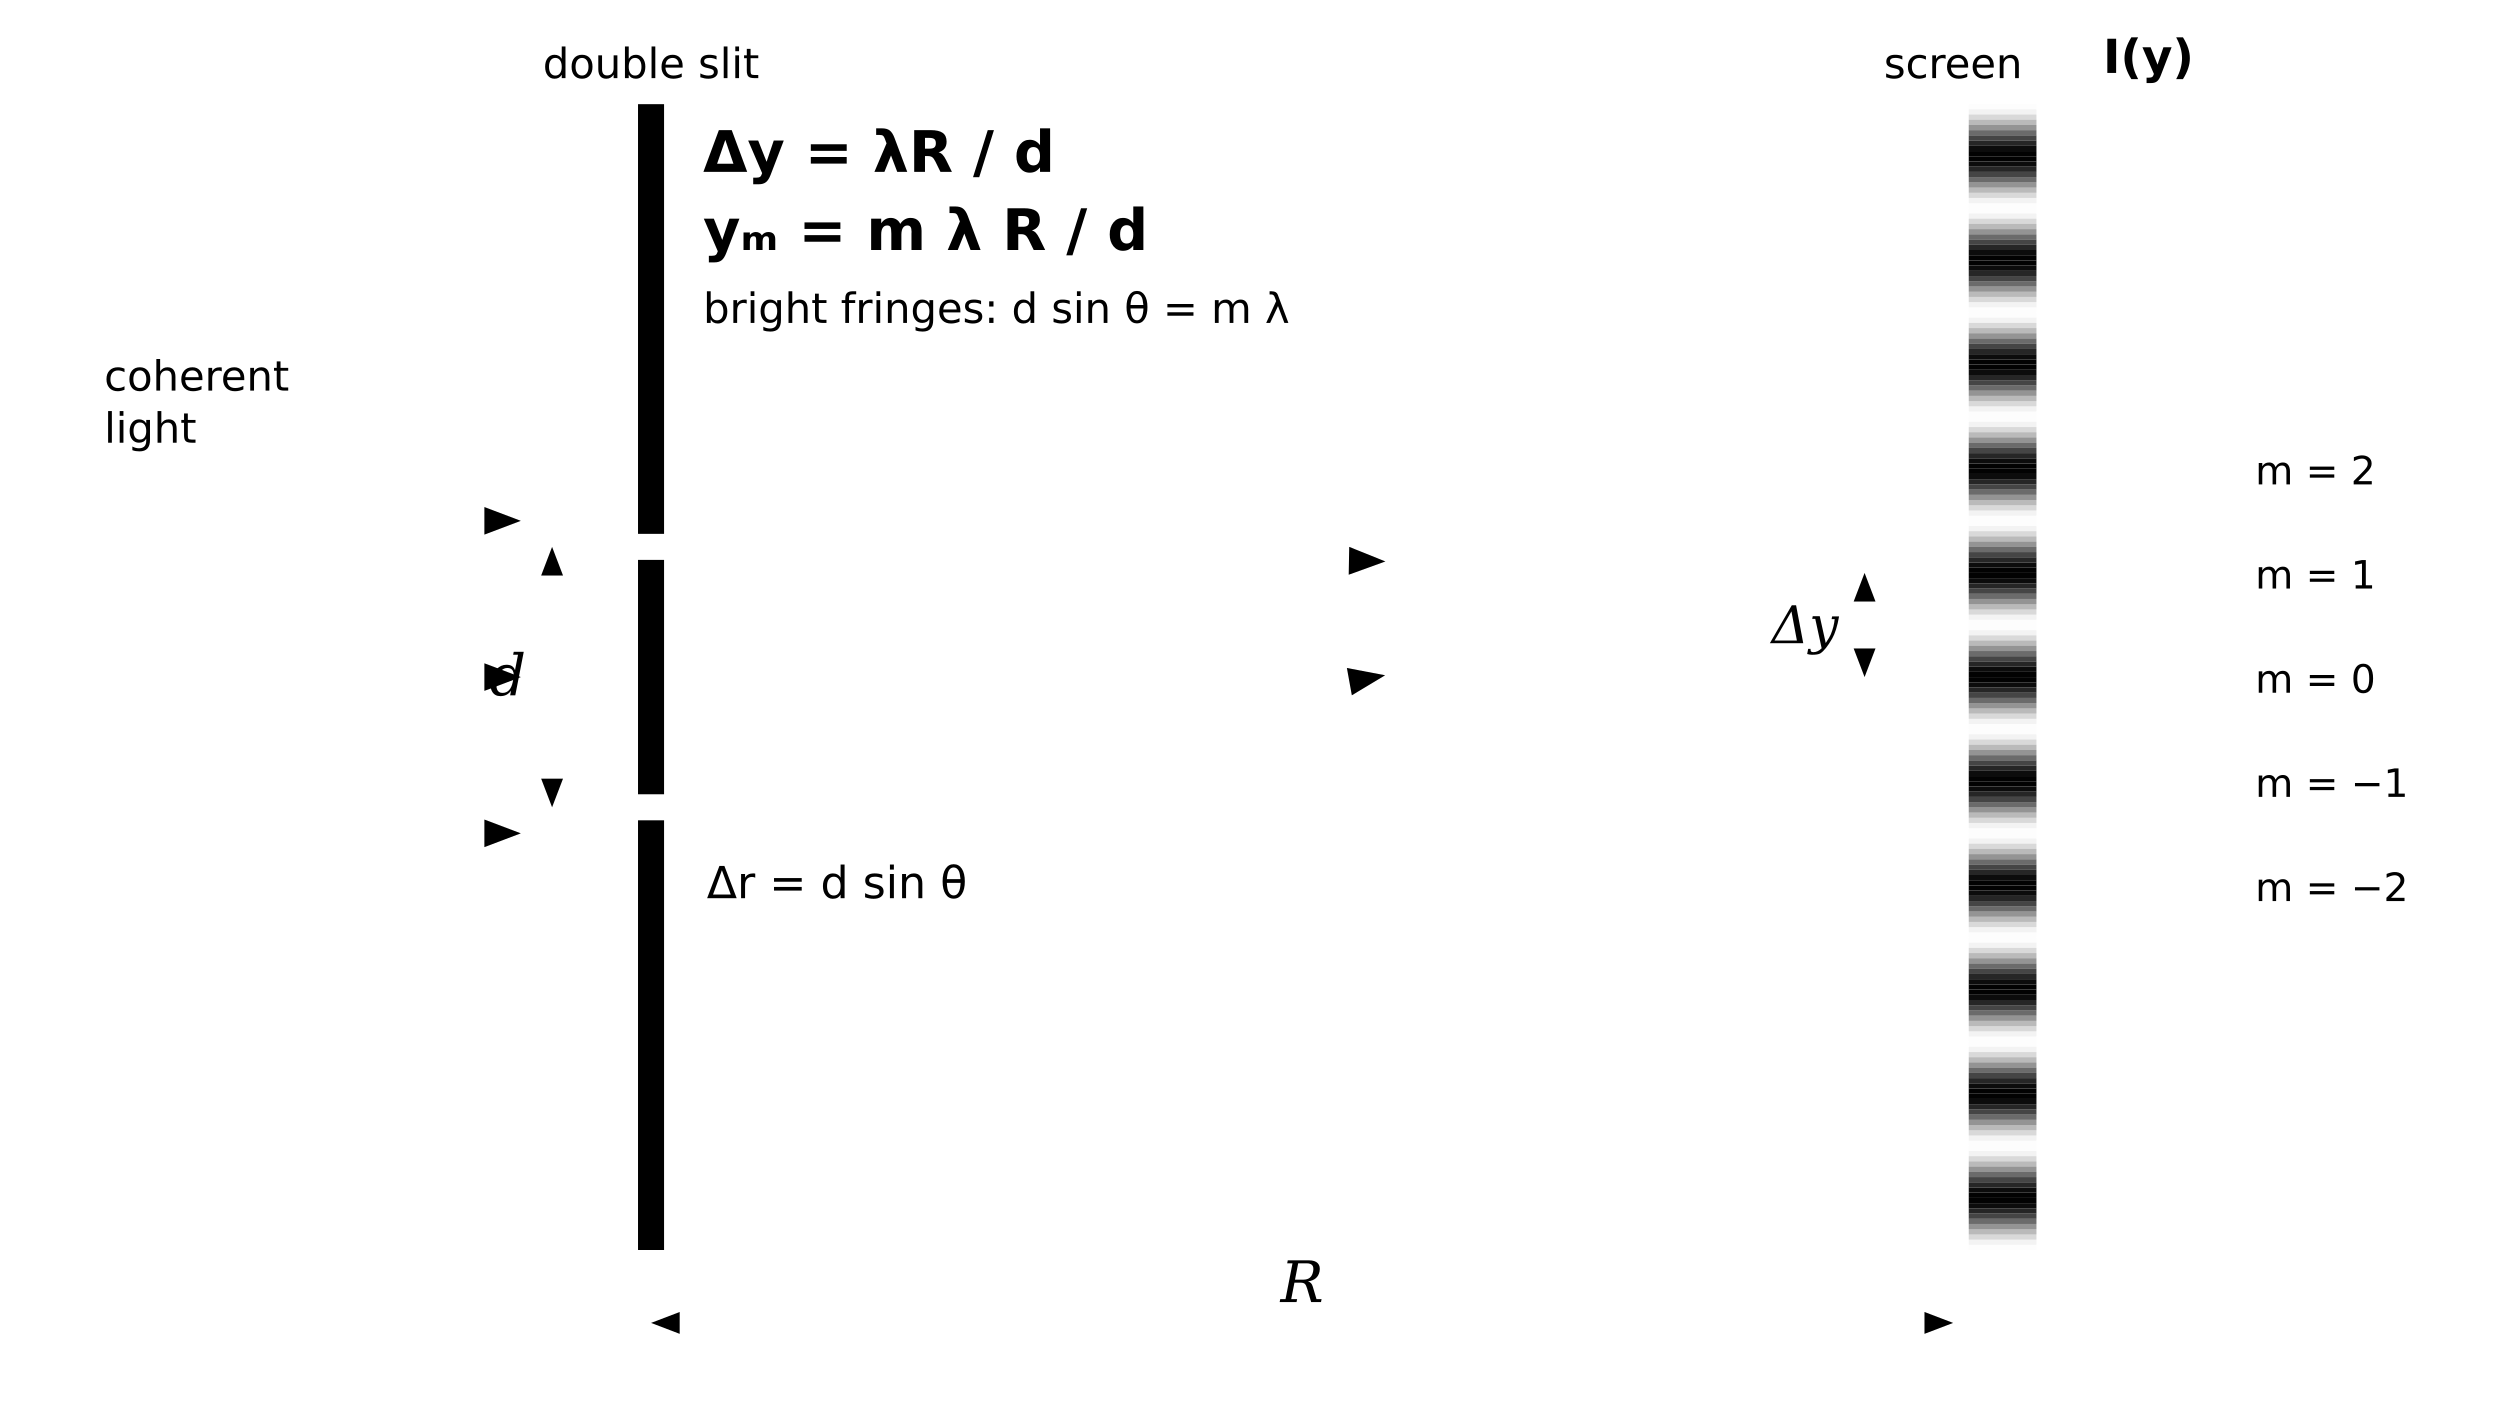
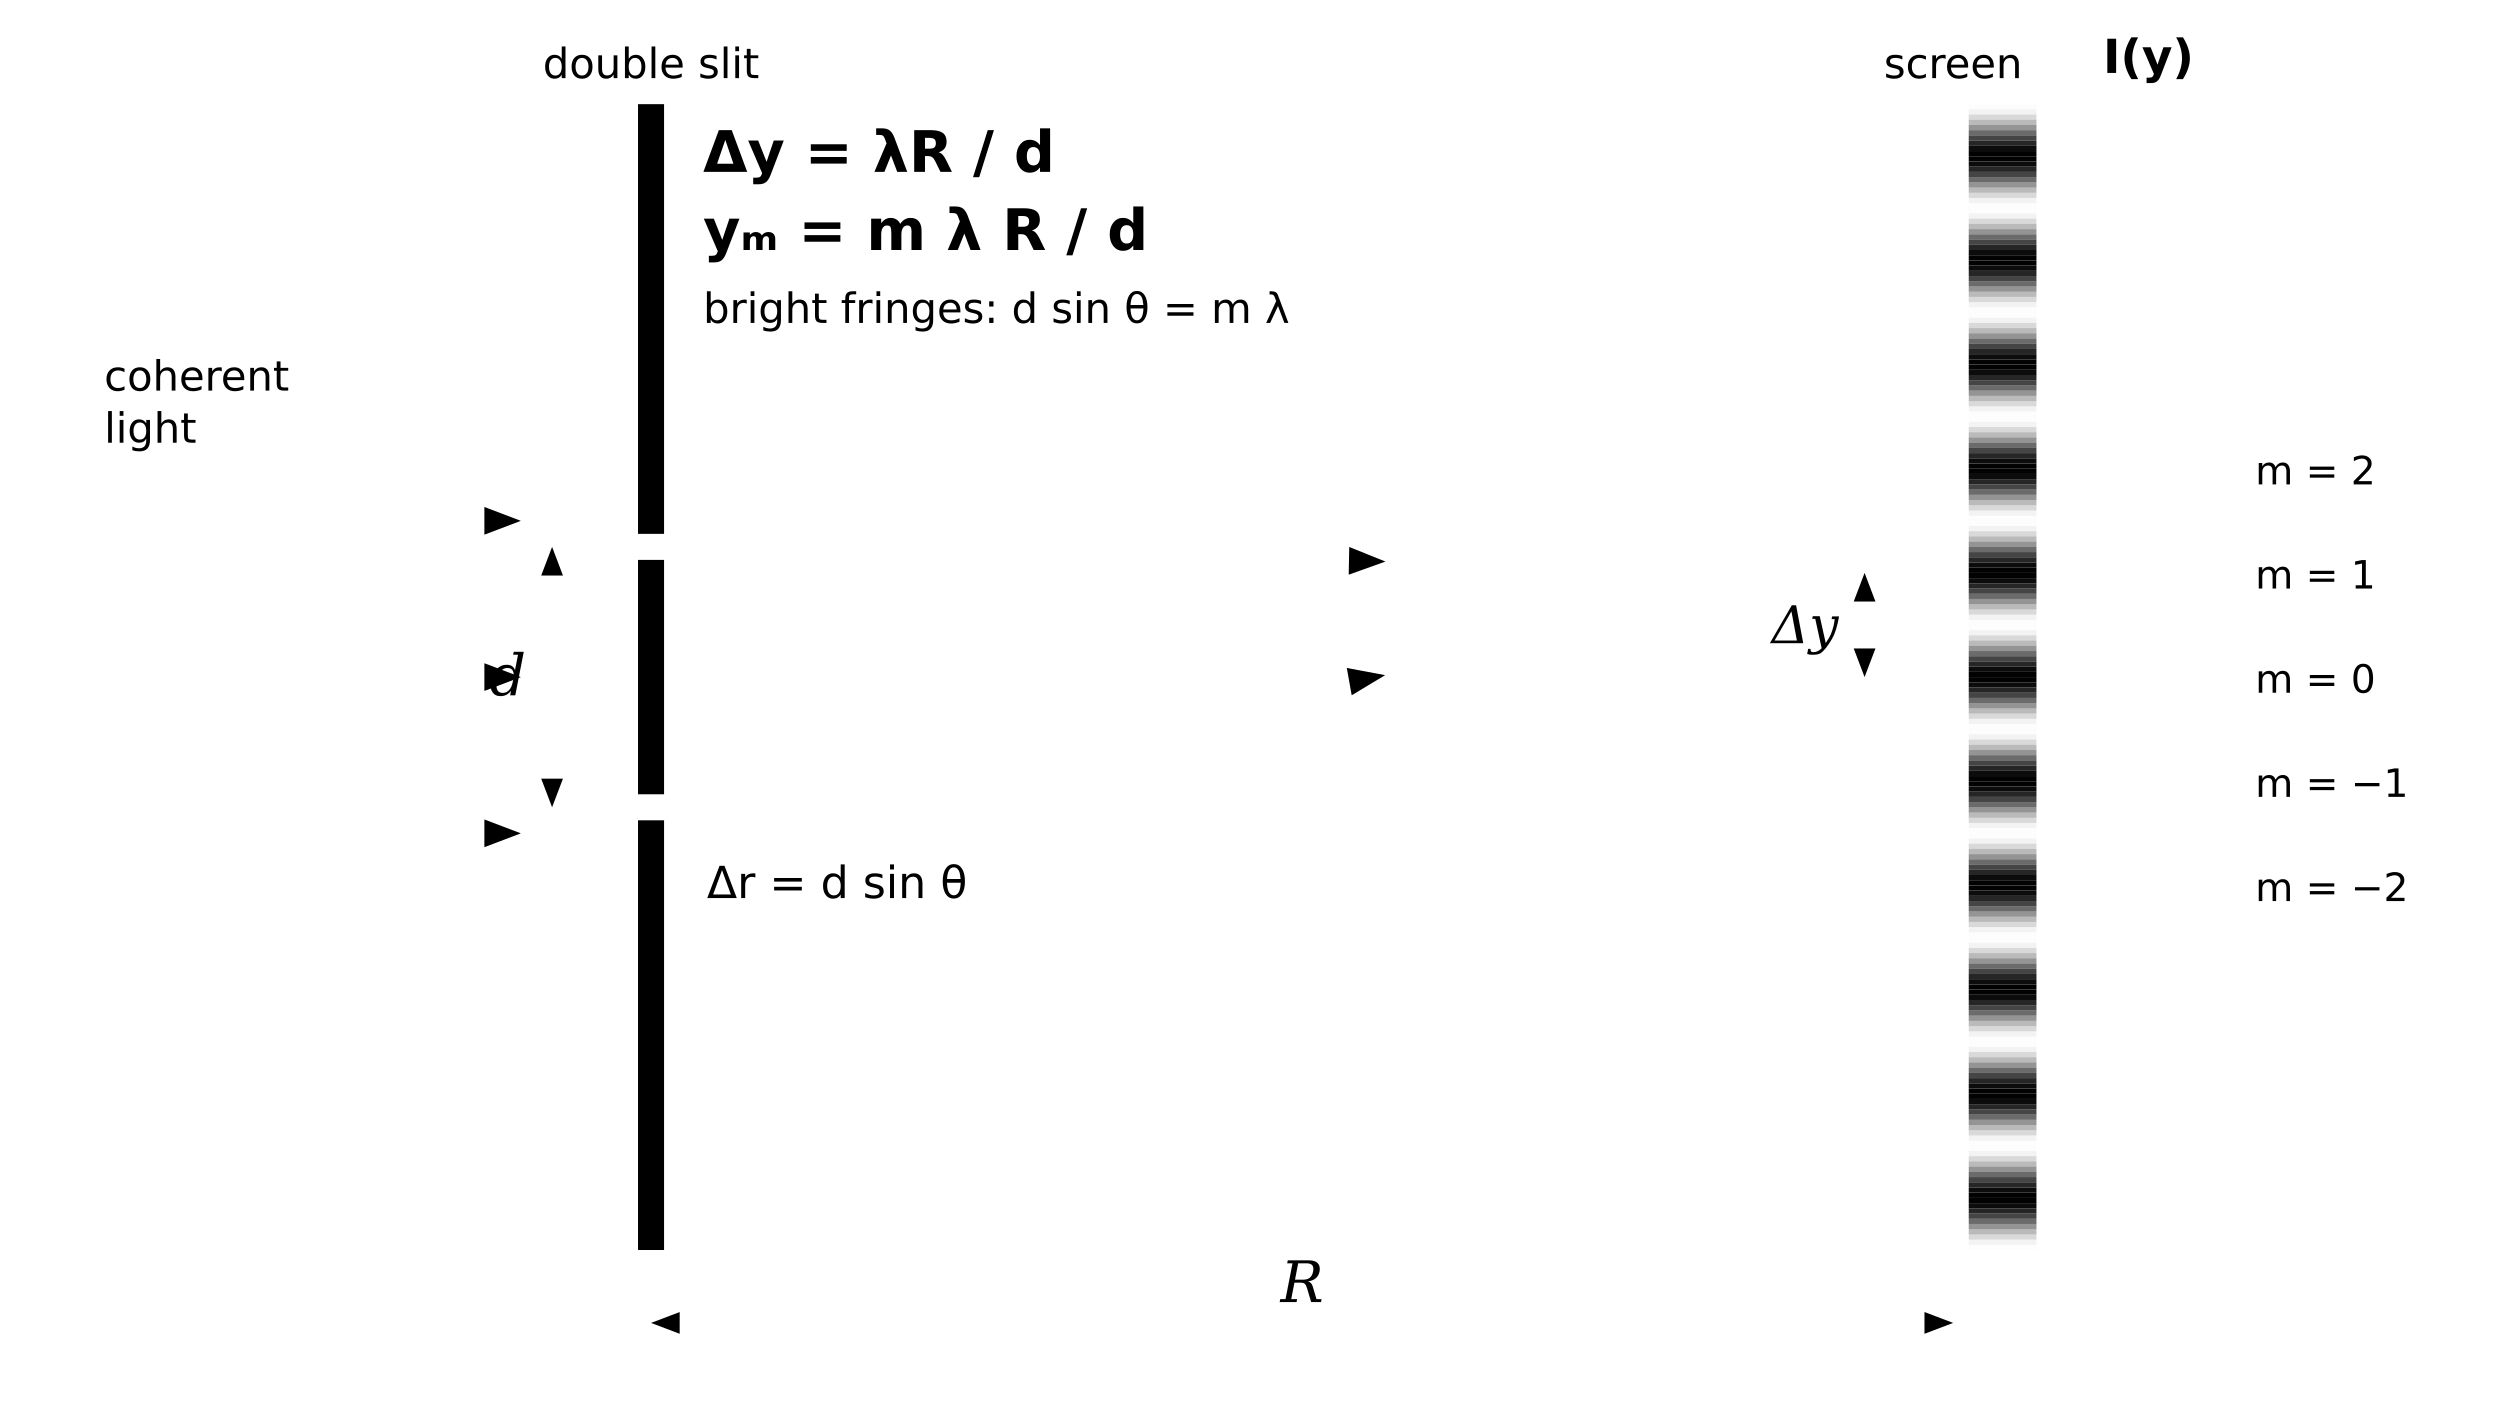
- <svg xmlns="http://www.w3.org/2000/svg" width="960" height="540" viewBox="0 0 960 540">
-   <line x1="40.0" y1="200.0" x2="190.0" y2="200.0" stroke="@aqua@" stroke-width="3" stroke-linecap="round" />
-   <polygon points="200.0,200.0 186.0,205.3 186.0,194.7" fill="@aqua@" />
-   <line x1="40.0" y1="260.0" x2="190.0" y2="260.0" stroke="@aqua@" stroke-width="3" stroke-linecap="round" />
-   <polygon points="200.0,260.0 186.0,265.3 186.0,254.7" fill="@aqua@" />
-   <line x1="40.0" y1="320.0" x2="190.0" y2="320.0" stroke="@aqua@" stroke-width="3" stroke-linecap="round" />
-   <polygon points="200.0,320.0 186.0,325.3 186.0,314.7" fill="@aqua@" />
-   <line x1="215.0" y1="175.0" x2="215.0" y2="345.0" stroke="@aqua@" stroke-width="1.5" stroke-linecap="round" stroke-dasharray="3 5" />
+ <svg xmlns="http://www.w3.org/2000/svg" width="960" height="540" viewBox="0 0 960 540" preserveAspectRatio="xMidYMid meet" shape-rendering="geometricPrecision" text-rendering="geometricPrecision" role="img" aria-labelledby="diagram-title diagram-description">
+   <line x1="40.00" y1="200.00" x2="190.00" y2="200.00" stroke="@aqua@" stroke-width="3.00" stroke-linecap="round" />
+   <polygon points="200.00,200.00 186.00,205.32 186.00,194.68" fill="@aqua@" />
+   <line x1="40.00" y1="260.00" x2="190.00" y2="260.00" stroke="@aqua@" stroke-width="3.00" stroke-linecap="round" />
+   <polygon points="200.00,260.00 186.00,265.32 186.00,254.68" fill="@aqua@" />
+   <line x1="40.00" y1="320.00" x2="190.00" y2="320.00" stroke="@aqua@" stroke-width="3.00" stroke-linecap="round" />
+   <polygon points="200.00,320.00 186.00,325.32 186.00,314.68" fill="@aqua@" />
+   <line x1="215.00" y1="175.00" x2="215.00" y2="345.00" stroke="@aqua@" stroke-width="1.50" stroke-linecap="round" stroke-dasharray="3 5" />
  <rect x="245" y="40" width="10" height="165" fill="@fg@" />
  <rect x="245" y="215" width="10" height="90" fill="@fg@" />
  <rect x="245" y="315" width="10" height="165" fill="@fg@" />
-   <line x1="750.0" y1="40.0" x2="750.0" y2="480.0" stroke="@fg@" stroke-width="4" stroke-linecap="round" />
+   <line x1="750.00" y1="40.00" x2="750.00" y2="480.00" stroke="@fg@" stroke-width="4.00" stroke-linecap="round" />
  <rect x="756" y="40" width="26" height="2" fill="@yellow@" fill-opacity="0.01" />
  <rect x="756" y="42" width="26" height="2" fill="@yellow@" fill-opacity="0.05" />
  <rect x="756" y="44" width="26" height="2" fill="@yellow@" fill-opacity="0.15" />
  <rect x="756" y="46" width="26" height="2" fill="@yellow@" fill-opacity="0.27" />
  <rect x="756" y="48" width="26" height="2" fill="@yellow@" fill-opacity="0.42" />
  <rect x="756" y="50" width="26" height="2" fill="@yellow@" fill-opacity="0.58" />
  <rect x="756" y="52" width="26" height="2" fill="@yellow@" fill-opacity="0.73" />
  <rect x="756" y="54" width="26" height="2" fill="@yellow@" fill-opacity="0.85" />
  <rect x="756" y="56" width="26" height="2" fill="@yellow@" fill-opacity="0.95" />
  <rect x="756" y="58" width="26" height="2" fill="@yellow@" fill-opacity="0.99" />
  <rect x="756" y="60" width="26" height="2" fill="@yellow@" fill-opacity="0.99" />
  <rect x="756" y="62" width="26" height="2" fill="@yellow@" fill-opacity="0.95" />
  <rect x="756" y="64" width="26" height="2" fill="@yellow@" fill-opacity="0.85" />
  <rect x="756" y="66" width="26" height="2" fill="@yellow@" fill-opacity="0.73" />
  <rect x="756" y="68" width="26" height="2" fill="@yellow@" fill-opacity="0.58" />
  <rect x="756" y="70" width="26" height="2" fill="@yellow@" fill-opacity="0.42" />
  <rect x="756" y="72" width="26" height="2" fill="@yellow@" fill-opacity="0.27" />
  <rect x="756" y="74" width="26" height="2" fill="@yellow@" fill-opacity="0.15" />
  <rect x="756" y="76" width="26" height="2" fill="@yellow@" fill-opacity="0.05" />
  <rect x="756" y="78" width="26" height="2" fill="@yellow@" fill-opacity="0.01" />
  <rect x="756" y="80" width="26" height="2" fill="@yellow@" fill-opacity="0.01" />
  <rect x="756" y="82" width="26" height="2" fill="@yellow@" fill-opacity="0.05" />
  <rect x="756" y="84" width="26" height="2" fill="@yellow@" fill-opacity="0.15" />
  <rect x="756" y="86" width="26" height="2" fill="@yellow@" fill-opacity="0.27" />
  <rect x="756" y="88" width="26" height="2" fill="@yellow@" fill-opacity="0.42" />
  <rect x="756" y="90" width="26" height="2" fill="@yellow@" fill-opacity="0.58" />
  <rect x="756" y="92" width="26" height="2" fill="@yellow@" fill-opacity="0.73" />
  <rect x="756" y="94" width="26" height="2" fill="@yellow@" fill-opacity="0.85" />
  <rect x="756" y="96" width="26" height="2" fill="@yellow@" fill-opacity="0.95" />
  <rect x="756" y="98" width="26" height="2" fill="@yellow@" fill-opacity="0.99" />
  <rect x="756" y="100" width="26" height="2" fill="@yellow@" fill-opacity="0.99" />
  <rect x="756" y="102" width="26" height="2" fill="@yellow@" fill-opacity="0.95" />
  <rect x="756" y="104" width="26" height="2" fill="@yellow@" fill-opacity="0.85" />
  <rect x="756" y="106" width="26" height="2" fill="@yellow@" fill-opacity="0.73" />
  <rect x="756" y="108" width="26" height="2" fill="@yellow@" fill-opacity="0.58" />
  <rect x="756" y="110" width="26" height="2" fill="@yellow@" fill-opacity="0.42" />
  <rect x="756" y="112" width="26" height="2" fill="@yellow@" fill-opacity="0.27" />
  <rect x="756" y="114" width="26" height="2" fill="@yellow@" fill-opacity="0.15" />
  <rect x="756" y="116" width="26" height="2" fill="@yellow@" fill-opacity="0.05" />
  <rect x="756" y="118" width="26" height="2" fill="@yellow@" fill-opacity="0.01" />
  <rect x="756" y="120" width="26" height="2" fill="@yellow@" fill-opacity="0.01" />
  <rect x="756" y="122" width="26" height="2" fill="@yellow@" fill-opacity="0.05" />
  <rect x="756" y="124" width="26" height="2" fill="@yellow@" fill-opacity="0.15" />
  <rect x="756" y="126" width="26" height="2" fill="@yellow@" fill-opacity="0.27" />
  <rect x="756" y="128" width="26" height="2" fill="@yellow@" fill-opacity="0.42" />
  <rect x="756" y="130" width="26" height="2" fill="@yellow@" fill-opacity="0.58" />
  <rect x="756" y="132" width="26" height="2" fill="@yellow@" fill-opacity="0.73" />
  <rect x="756" y="134" width="26" height="2" fill="@yellow@" fill-opacity="0.85" />
  <rect x="756" y="136" width="26" height="2" fill="@yellow@" fill-opacity="0.95" />
  <rect x="756" y="138" width="26" height="2" fill="@yellow@" fill-opacity="0.99" />
  <rect x="756" y="140" width="26" height="2" fill="@yellow@" fill-opacity="0.99" />
  <rect x="756" y="142" width="26" height="2" fill="@yellow@" fill-opacity="0.95" />
  <rect x="756" y="144" width="26" height="2" fill="@yellow@" fill-opacity="0.85" />
  <rect x="756" y="146" width="26" height="2" fill="@yellow@" fill-opacity="0.73" />
  <rect x="756" y="148" width="26" height="2" fill="@yellow@" fill-opacity="0.58" />
  <rect x="756" y="150" width="26" height="2" fill="@yellow@" fill-opacity="0.42" />
  <rect x="756" y="152" width="26" height="2" fill="@yellow@" fill-opacity="0.27" />
  <rect x="756" y="154" width="26" height="2" fill="@yellow@" fill-opacity="0.15" />
  <rect x="756" y="156" width="26" height="2" fill="@yellow@" fill-opacity="0.05" />
  <rect x="756" y="158" width="26" height="2" fill="@yellow@" fill-opacity="0.01" />
  <rect x="756" y="160" width="26" height="2" fill="@yellow@" fill-opacity="0.01" />
  <rect x="756" y="162" width="26" height="2" fill="@yellow@" fill-opacity="0.05" />
  <rect x="756" y="164" width="26" height="2" fill="@yellow@" fill-opacity="0.15" />
  <rect x="756" y="166" width="26" height="2" fill="@yellow@" fill-opacity="0.27" />
  <rect x="756" y="168" width="26" height="2" fill="@yellow@" fill-opacity="0.42" />
  <rect x="756" y="170" width="26" height="2" fill="@yellow@" fill-opacity="0.58" />
  <rect x="756" y="172" width="26" height="2" fill="@yellow@" fill-opacity="0.73" />
  <rect x="756" y="174" width="26" height="2" fill="@yellow@" fill-opacity="0.85" />
  <rect x="756" y="176" width="26" height="2" fill="@yellow@" fill-opacity="0.95" />
  <rect x="756" y="178" width="26" height="2" fill="@yellow@" fill-opacity="0.99" />
  <rect x="756" y="180" width="26" height="2" fill="@yellow@" fill-opacity="0.99" />
  <rect x="756" y="182" width="26" height="2" fill="@yellow@" fill-opacity="0.95" />
  <rect x="756" y="184" width="26" height="2" fill="@yellow@" fill-opacity="0.85" />
  <rect x="756" y="186" width="26" height="2" fill="@yellow@" fill-opacity="0.73" />
  <rect x="756" y="188" width="26" height="2" fill="@yellow@" fill-opacity="0.58" />
  <rect x="756" y="190" width="26" height="2" fill="@yellow@" fill-opacity="0.42" />
  <rect x="756" y="192" width="26" height="2" fill="@yellow@" fill-opacity="0.27" />
  <rect x="756" y="194" width="26" height="2" fill="@yellow@" fill-opacity="0.15" />
  <rect x="756" y="196" width="26" height="2" fill="@yellow@" fill-opacity="0.05" />
  <rect x="756" y="198" width="26" height="2" fill="@yellow@" fill-opacity="0.01" />
  <rect x="756" y="200" width="26" height="2" fill="@yellow@" fill-opacity="0.01" />
  <rect x="756" y="202" width="26" height="2" fill="@yellow@" fill-opacity="0.05" />
  <rect x="756" y="204" width="26" height="2" fill="@yellow@" fill-opacity="0.15" />
  <rect x="756" y="206" width="26" height="2" fill="@yellow@" fill-opacity="0.27" />
  <rect x="756" y="208" width="26" height="2" fill="@yellow@" fill-opacity="0.42" />
  <rect x="756" y="210" width="26" height="2" fill="@yellow@" fill-opacity="0.58" />
  <rect x="756" y="212" width="26" height="2" fill="@yellow@" fill-opacity="0.73" />
  <rect x="756" y="214" width="26" height="2" fill="@yellow@" fill-opacity="0.85" />
  <rect x="756" y="216" width="26" height="2" fill="@yellow@" fill-opacity="0.95" />
  <rect x="756" y="218" width="26" height="2" fill="@yellow@" fill-opacity="0.99" />
  <rect x="756" y="220" width="26" height="2" fill="@yellow@" fill-opacity="0.99" />
  <rect x="756" y="222" width="26" height="2" fill="@yellow@" fill-opacity="0.95" />
  <rect x="756" y="224" width="26" height="2" fill="@yellow@" fill-opacity="0.85" />
  <rect x="756" y="226" width="26" height="2" fill="@yellow@" fill-opacity="0.73" />
  <rect x="756" y="228" width="26" height="2" fill="@yellow@" fill-opacity="0.58" />
  <rect x="756" y="230" width="26" height="2" fill="@yellow@" fill-opacity="0.42" />
  <rect x="756" y="232" width="26" height="2" fill="@yellow@" fill-opacity="0.27" />
  <rect x="756" y="234" width="26" height="2" fill="@yellow@" fill-opacity="0.15" />
  <rect x="756" y="236" width="26" height="2" fill="@yellow@" fill-opacity="0.05" />
  <rect x="756" y="238" width="26" height="2" fill="@yellow@" fill-opacity="0.01" />
  <rect x="756" y="240" width="26" height="2" fill="@yellow@" fill-opacity="0.01" />
  <rect x="756" y="242" width="26" height="2" fill="@yellow@" fill-opacity="0.05" />
  <rect x="756" y="244" width="26" height="2" fill="@yellow@" fill-opacity="0.15" />
  <rect x="756" y="246" width="26" height="2" fill="@yellow@" fill-opacity="0.27" />
  <rect x="756" y="248" width="26" height="2" fill="@yellow@" fill-opacity="0.42" />
  <rect x="756" y="250" width="26" height="2" fill="@yellow@" fill-opacity="0.58" />
  <rect x="756" y="252" width="26" height="2" fill="@yellow@" fill-opacity="0.73" />
  <rect x="756" y="254" width="26" height="2" fill="@yellow@" fill-opacity="0.85" />
  <rect x="756" y="256" width="26" height="2" fill="@yellow@" fill-opacity="0.95" />
  <rect x="756" y="258" width="26" height="2" fill="@yellow@" fill-opacity="0.99" />
  <rect x="756" y="260" width="26" height="2" fill="@yellow@" fill-opacity="0.99" />
  <rect x="756" y="262" width="26" height="2" fill="@yellow@" fill-opacity="0.95" />
  <rect x="756" y="264" width="26" height="2" fill="@yellow@" fill-opacity="0.85" />
  <rect x="756" y="266" width="26" height="2" fill="@yellow@" fill-opacity="0.73" />
  <rect x="756" y="268" width="26" height="2" fill="@yellow@" fill-opacity="0.58" />
  <rect x="756" y="270" width="26" height="2" fill="@yellow@" fill-opacity="0.42" />
  <rect x="756" y="272" width="26" height="2" fill="@yellow@" fill-opacity="0.27" />
  <rect x="756" y="274" width="26" height="2" fill="@yellow@" fill-opacity="0.15" />
  <rect x="756" y="276" width="26" height="2" fill="@yellow@" fill-opacity="0.05" />
  <rect x="756" y="278" width="26" height="2" fill="@yellow@" fill-opacity="0.01" />
  <rect x="756" y="280" width="26" height="2" fill="@yellow@" fill-opacity="0.01" />
  <rect x="756" y="282" width="26" height="2" fill="@yellow@" fill-opacity="0.05" />
  <rect x="756" y="284" width="26" height="2" fill="@yellow@" fill-opacity="0.15" />
  <rect x="756" y="286" width="26" height="2" fill="@yellow@" fill-opacity="0.27" />
  <rect x="756" y="288" width="26" height="2" fill="@yellow@" fill-opacity="0.42" />
  <rect x="756" y="290" width="26" height="2" fill="@yellow@" fill-opacity="0.58" />
  <rect x="756" y="292" width="26" height="2" fill="@yellow@" fill-opacity="0.73" />
  <rect x="756" y="294" width="26" height="2" fill="@yellow@" fill-opacity="0.85" />
  <rect x="756" y="296" width="26" height="2" fill="@yellow@" fill-opacity="0.95" />
  <rect x="756" y="298" width="26" height="2" fill="@yellow@" fill-opacity="0.99" />
  <rect x="756" y="300" width="26" height="2" fill="@yellow@" fill-opacity="0.99" />
  <rect x="756" y="302" width="26" height="2" fill="@yellow@" fill-opacity="0.95" />
  <rect x="756" y="304" width="26" height="2" fill="@yellow@" fill-opacity="0.85" />
  <rect x="756" y="306" width="26" height="2" fill="@yellow@" fill-opacity="0.73" />
  <rect x="756" y="308" width="26" height="2" fill="@yellow@" fill-opacity="0.58" />
  <rect x="756" y="310" width="26" height="2" fill="@yellow@" fill-opacity="0.42" />
  <rect x="756" y="312" width="26" height="2" fill="@yellow@" fill-opacity="0.27" />
  <rect x="756" y="314" width="26" height="2" fill="@yellow@" fill-opacity="0.15" />
  <rect x="756" y="316" width="26" height="2" fill="@yellow@" fill-opacity="0.05" />
  <rect x="756" y="318" width="26" height="2" fill="@yellow@" fill-opacity="0.01" />
  <rect x="756" y="320" width="26" height="2" fill="@yellow@" fill-opacity="0.01" />
  <rect x="756" y="322" width="26" height="2" fill="@yellow@" fill-opacity="0.05" />
  <rect x="756" y="324" width="26" height="2" fill="@yellow@" fill-opacity="0.15" />
  <rect x="756" y="326" width="26" height="2" fill="@yellow@" fill-opacity="0.27" />
  <rect x="756" y="328" width="26" height="2" fill="@yellow@" fill-opacity="0.42" />
  <rect x="756" y="330" width="26" height="2" fill="@yellow@" fill-opacity="0.58" />
  <rect x="756" y="332" width="26" height="2" fill="@yellow@" fill-opacity="0.73" />
  <rect x="756" y="334" width="26" height="2" fill="@yellow@" fill-opacity="0.85" />
  <rect x="756" y="336" width="26" height="2" fill="@yellow@" fill-opacity="0.95" />
  <rect x="756" y="338" width="26" height="2" fill="@yellow@" fill-opacity="0.99" />
  <rect x="756" y="340" width="26" height="2" fill="@yellow@" fill-opacity="0.99" />
  <rect x="756" y="342" width="26" height="2" fill="@yellow@" fill-opacity="0.95" />
  <rect x="756" y="344" width="26" height="2" fill="@yellow@" fill-opacity="0.85" />
  <rect x="756" y="346" width="26" height="2" fill="@yellow@" fill-opacity="0.73" />
  <rect x="756" y="348" width="26" height="2" fill="@yellow@" fill-opacity="0.58" />
  <rect x="756" y="350" width="26" height="2" fill="@yellow@" fill-opacity="0.42" />
  <rect x="756" y="352" width="26" height="2" fill="@yellow@" fill-opacity="0.27" />
  <rect x="756" y="354" width="26" height="2" fill="@yellow@" fill-opacity="0.15" />
  <rect x="756" y="356" width="26" height="2" fill="@yellow@" fill-opacity="0.05" />
  <rect x="756" y="358" width="26" height="2" fill="@yellow@" fill-opacity="0.01" />
  <rect x="756" y="360" width="26" height="2" fill="@yellow@" fill-opacity="0.01" />
  <rect x="756" y="362" width="26" height="2" fill="@yellow@" fill-opacity="0.05" />
  <rect x="756" y="364" width="26" height="2" fill="@yellow@" fill-opacity="0.15" />
  <rect x="756" y="366" width="26" height="2" fill="@yellow@" fill-opacity="0.27" />
  <rect x="756" y="368" width="26" height="2" fill="@yellow@" fill-opacity="0.42" />
  <rect x="756" y="370" width="26" height="2" fill="@yellow@" fill-opacity="0.58" />
  <rect x="756" y="372" width="26" height="2" fill="@yellow@" fill-opacity="0.73" />
  <rect x="756" y="374" width="26" height="2" fill="@yellow@" fill-opacity="0.85" />
  <rect x="756" y="376" width="26" height="2" fill="@yellow@" fill-opacity="0.95" />
  <rect x="756" y="378" width="26" height="2" fill="@yellow@" fill-opacity="0.99" />
  <rect x="756" y="380" width="26" height="2" fill="@yellow@" fill-opacity="0.99" />
  <rect x="756" y="382" width="26" height="2" fill="@yellow@" fill-opacity="0.95" />
  <rect x="756" y="384" width="26" height="2" fill="@yellow@" fill-opacity="0.85" />
  <rect x="756" y="386" width="26" height="2" fill="@yellow@" fill-opacity="0.73" />
  <rect x="756" y="388" width="26" height="2" fill="@yellow@" fill-opacity="0.58" />
  <rect x="756" y="390" width="26" height="2" fill="@yellow@" fill-opacity="0.42" />
  <rect x="756" y="392" width="26" height="2" fill="@yellow@" fill-opacity="0.27" />
  <rect x="756" y="394" width="26" height="2" fill="@yellow@" fill-opacity="0.15" />
  <rect x="756" y="396" width="26" height="2" fill="@yellow@" fill-opacity="0.05" />
  <rect x="756" y="398" width="26" height="2" fill="@yellow@" fill-opacity="0.01" />
  <rect x="756" y="400" width="26" height="2" fill="@yellow@" fill-opacity="0.01" />
  <rect x="756" y="402" width="26" height="2" fill="@yellow@" fill-opacity="0.05" />
  <rect x="756" y="404" width="26" height="2" fill="@yellow@" fill-opacity="0.15" />
  <rect x="756" y="406" width="26" height="2" fill="@yellow@" fill-opacity="0.27" />
  <rect x="756" y="408" width="26" height="2" fill="@yellow@" fill-opacity="0.42" />
  <rect x="756" y="410" width="26" height="2" fill="@yellow@" fill-opacity="0.58" />
  <rect x="756" y="412" width="26" height="2" fill="@yellow@" fill-opacity="0.73" />
  <rect x="756" y="414" width="26" height="2" fill="@yellow@" fill-opacity="0.85" />
  <rect x="756" y="416" width="26" height="2" fill="@yellow@" fill-opacity="0.95" />
  <rect x="756" y="418" width="26" height="2" fill="@yellow@" fill-opacity="0.99" />
  <rect x="756" y="420" width="26" height="2" fill="@yellow@" fill-opacity="0.99" />
  <rect x="756" y="422" width="26" height="2" fill="@yellow@" fill-opacity="0.95" />
  <rect x="756" y="424" width="26" height="2" fill="@yellow@" fill-opacity="0.85" />
  <rect x="756" y="426" width="26" height="2" fill="@yellow@" fill-opacity="0.73" />
  <rect x="756" y="428" width="26" height="2" fill="@yellow@" fill-opacity="0.58" />
  <rect x="756" y="430" width="26" height="2" fill="@yellow@" fill-opacity="0.42" />
  <rect x="756" y="432" width="26" height="2" fill="@yellow@" fill-opacity="0.27" />
  <rect x="756" y="434" width="26" height="2" fill="@yellow@" fill-opacity="0.15" />
  <rect x="756" y="436" width="26" height="2" fill="@yellow@" fill-opacity="0.05" />
  <rect x="756" y="438" width="26" height="2" fill="@yellow@" fill-opacity="0.01" />
  <rect x="756" y="440" width="26" height="2" fill="@yellow@" fill-opacity="0.01" />
  <rect x="756" y="442" width="26" height="2" fill="@yellow@" fill-opacity="0.05" />
  <rect x="756" y="444" width="26" height="2" fill="@yellow@" fill-opacity="0.15" />
  <rect x="756" y="446" width="26" height="2" fill="@yellow@" fill-opacity="0.27" />
  <rect x="756" y="448" width="26" height="2" fill="@yellow@" fill-opacity="0.42" />
  <rect x="756" y="450" width="26" height="2" fill="@yellow@" fill-opacity="0.58" />
  <rect x="756" y="452" width="26" height="2" fill="@yellow@" fill-opacity="0.73" />
  <rect x="756" y="454" width="26" height="2" fill="@yellow@" fill-opacity="0.85" />
  <rect x="756" y="456" width="26" height="2" fill="@yellow@" fill-opacity="0.95" />
  <rect x="756" y="458" width="26" height="2" fill="@yellow@" fill-opacity="0.99" />
  <rect x="756" y="460" width="26" height="2" fill="@yellow@" fill-opacity="0.99" />
  <rect x="756" y="462" width="26" height="2" fill="@yellow@" fill-opacity="0.95" />
  <rect x="756" y="464" width="26" height="2" fill="@yellow@" fill-opacity="0.85" />
  <rect x="756" y="466" width="26" height="2" fill="@yellow@" fill-opacity="0.73" />
  <rect x="756" y="468" width="26" height="2" fill="@yellow@" fill-opacity="0.58" />
  <rect x="756" y="470" width="26" height="2" fill="@yellow@" fill-opacity="0.42" />
  <rect x="756" y="472" width="26" height="2" fill="@yellow@" fill-opacity="0.27" />
  <rect x="756" y="474" width="26" height="2" fill="@yellow@" fill-opacity="0.15" />
  <rect x="756" y="476" width="26" height="2" fill="@yellow@" fill-opacity="0.05" />
  <rect x="756" y="478" width="26" height="2" fill="@yellow@" fill-opacity="0.01" />
-   <polyline points="794.0,40 795.5,42 799.9,44 806.8,46 815.4,48 825.0,50 834.6,52 843.2,54 850.1,56 854.5,58 856.0,60 854.5,62 850.1,64 843.2,66 834.6,68 825.0,70 815.4,72 806.8,74 799.9,76 795.5,78 794.0,80 795.5,82 799.9,84 806.8,86 815.4,88 825.0,90 834.6,92 843.2,94 850.1,96 854.5,98 856.0,100 854.5,102 850.1,104 843.2,106 834.6,108 825.0,110 815.4,112 806.8,114 799.9,116 795.5,118 794.0,120 795.5,122 799.9,124 806.8,126 815.4,128 825.0,130 834.6,132 843.2,134 850.1,136 854.5,138 856.0,140 854.5,142 850.1,144 843.2,146 834.6,148 825.0,150 815.4,152 806.8,154 799.9,156 795.5,158 794.0,160 795.5,162 799.9,164 806.8,166 815.4,168 825.0,170 834.6,172 843.2,174 850.1,176 854.5,178 856.0,180 854.5,182 850.1,184 843.2,186 834.6,188 825.0,190 815.4,192 806.8,194 799.9,196 795.5,198 794.0,200 795.5,202 799.9,204 806.8,206 815.4,208 825.0,210 834.6,212 843.2,214 850.1,216 854.5,218 856.0,220 854.5,222 850.1,224 843.2,226 834.6,228 825.0,230 815.4,232 806.8,234 799.9,236 795.5,238 794.0,240 795.5,242 799.9,244 806.8,246 815.4,248 825.0,250 834.6,252 843.2,254 850.1,256 854.5,258 856.0,260 854.5,262 850.1,264 843.2,266 834.6,268 825.0,270 815.4,272 806.8,274 799.9,276 795.5,278 794.0,280 795.5,282 799.9,284 806.8,286 815.4,288 825.0,290 834.6,292 843.2,294 850.1,296 854.5,298 856.0,300 854.5,302 850.1,304 843.2,306 834.6,308 825.0,310 815.4,312 806.8,314 799.9,316 795.5,318 794.0,320 795.5,322 799.9,324 806.8,326 815.4,328 825.0,330 834.6,332 843.2,334 850.1,336 854.5,338 856.0,340 854.5,342 850.1,344 843.2,346 834.6,348 825.0,350 815.4,352 806.8,354 799.9,356 795.5,358 794.0,360 795.5,362 799.9,364 806.8,366 815.4,368 825.0,370 834.6,372 843.2,374 850.1,376 854.5,378 856.0,380 854.5,382 850.1,384 843.2,386 834.6,388 825.0,390 815.4,392 806.8,394 799.9,396 795.5,398 794.0,400 795.5,402 799.9,404 806.8,406 815.4,408 825.0,410 834.6,412 843.2,414 850.1,416 854.5,418 856.0,420 854.5,422 850.1,424 843.2,426 834.6,428 825.0,430 815.4,432 806.8,434 799.9,436 795.5,438 794.0,440 795.5,442 799.9,444 806.8,446 815.4,448 825.0,450 834.6,452 843.2,454 850.1,456 854.5,458 856.0,460 854.5,462 850.1,464 843.2,466 834.6,468 825.0,470 815.4,472 806.8,474 799.9,476 795.5,478 794.0,480" fill="none" stroke="@yellow@" stroke-width="2.2" />
-   <text x="825.0" y="28.0" font-family="DejaVu Sans, Arial, Helvetica, sans-serif" font-size="18" fill="@yellow@" text-anchor="middle" font-weight="bold">I(y)</text>
-   <line x1="250.0" y1="210.0" x2="750.0" y2="220.0" stroke="@aqua@" stroke-width="2.6" stroke-linecap="round" />
-   <polygon points="532.0,215.6 517.9,220.7 518.1,210.0" fill="@aqua@" />
-   <line x1="250.0" y1="310.0" x2="750.0" y2="220.0" stroke="@aqua@" stroke-width="2.6" stroke-linecap="round" />
-   <polygon points="531.9,259.3 519.1,267.0 517.2,256.5" fill="@aqua@" />
-   <line x1="250.0" y1="210.0" x2="750.0" y2="260.0" stroke="@muted@" stroke-width="1.6" stroke-linecap="round" stroke-dasharray="7 6" />
-   <line x1="250.0" y1="310.0" x2="750.0" y2="260.0" stroke="@muted@" stroke-width="1.6" stroke-linecap="round" stroke-dasharray="7 6" />
-   <line x1="250.0" y1="210.0" x2="267.4" y2="306.9" stroke="@orange@" stroke-width="2" stroke-linecap="round" stroke-dasharray="4 3" />
-   <line x1="250.0" y1="310.0" x2="267.4" y2="306.9" stroke="@orange@" stroke-width="4.2" stroke-linecap="round" />
-   <text x="271.4" y="344.9" font-family="DejaVu Sans, Arial, Helvetica, sans-serif" font-size="17" fill="@orange@" text-anchor="start">Δr = d sin θ</text>
-   <line x1="738.0" y1="340.0" x2="750.0" y2="340.0" stroke="@fg@" stroke-width="2.5" stroke-linecap="round" />
-   <text x="866.0" y="346.0" font-family="DejaVu Sans, Arial, Helvetica, sans-serif" font-size="15" fill="@muted@" text-anchor="start">m = −2</text>
-   <line x1="738.0" y1="300.0" x2="750.0" y2="300.0" stroke="@fg@" stroke-width="2.5" stroke-linecap="round" />
-   <text x="866.0" y="306.0" font-family="DejaVu Sans, Arial, Helvetica, sans-serif" font-size="15" fill="@muted@" text-anchor="start">m = −1</text>
-   <line x1="738.0" y1="260.0" x2="750.0" y2="260.0" stroke="@fg@" stroke-width="2.5" stroke-linecap="round" />
-   <text x="866.0" y="266.0" font-family="DejaVu Sans, Arial, Helvetica, sans-serif" font-size="15" fill="@muted@" text-anchor="start">m = 0</text>
-   <line x1="738.0" y1="220.0" x2="750.0" y2="220.0" stroke="@fg@" stroke-width="2.5" stroke-linecap="round" />
-   <text x="866.0" y="226.0" font-family="DejaVu Sans, Arial, Helvetica, sans-serif" font-size="15" fill="@muted@" text-anchor="start">m = 1</text>
-   <line x1="738.0" y1="180.0" x2="750.0" y2="180.0" stroke="@fg@" stroke-width="2.5" stroke-linecap="round" />
-   <text x="866.0" y="186.0" font-family="DejaVu Sans, Arial, Helvetica, sans-serif" font-size="15" fill="@muted@" text-anchor="start">m = 2</text>
-   <line x1="212.0" y1="219.0" x2="212.0" y2="301.0" stroke="@muted@" stroke-width="2" stroke-linecap="round" />
-   <polygon points="212.0,310.0 207.8,299.0 216.2,299.0" fill="@muted@" />
-   <polygon points="212.0,210.0 216.2,221.0 207.8,221.0" fill="@muted@" />
-   <text x="202.0" y="267.0" font-family="DejaVu Serif, Times New Roman, serif" font-size="22" fill="@fg@" text-anchor="end" font-style="italic">d</text>
-   <line x1="259.0" y1="508.0" x2="741.0" y2="508.0" stroke="@muted@" stroke-width="2" stroke-linecap="round" />
-   <polygon points="750.0,508.0 739.0,512.2 739.0,503.8" fill="@muted@" />
-   <polygon points="250.0,508.0 261.0,503.8 261.0,512.2" fill="@muted@" />
-   <text x="500.0" y="500.0" font-family="DejaVu Serif, Times New Roman, serif" font-size="22" fill="@fg@" text-anchor="middle" font-style="italic">R</text>
-   <line x1="250.0" y1="482.0" x2="250.0" y2="516.0" stroke="@muted@" stroke-width="1.2" stroke-linecap="round" stroke-dasharray="4 4" />
-   <line x1="750.0" y1="482.0" x2="750.0" y2="516.0" stroke="@muted@" stroke-width="1.2" stroke-linecap="round" stroke-dasharray="4 4" />
-   <line x1="716.0" y1="229.0" x2="716.0" y2="251.0" stroke="@yellow@" stroke-width="2" stroke-linecap="round" />
-   <polygon points="716.0,260.0 711.8,249.0 720.2,249.0" fill="@yellow@" />
-   <polygon points="716.0,220.0 720.2,231.0 711.8,231.0" fill="@yellow@" />
-   <text x="706.0" y="247.0" font-family="DejaVu Serif, Times New Roman, serif" font-size="20" fill="@yellow@" text-anchor="end" font-style="italic">Δy</text>
-   <text x="270.0" y="66.0" font-family="DejaVu Sans, Arial, Helvetica, sans-serif" font-size="22" fill="@yellow@" text-anchor="start" font-weight="bold">Δy = λR / d</text>
-   <text x="270.0" y="96.0" font-family="DejaVu Sans, Arial, Helvetica, sans-serif" font-size="22" fill="@yellow@" text-anchor="start" font-weight="bold">yₘ = m λ R / d</text>
-   <text x="270.0" y="124.0" font-family="DejaVu Sans, Arial, Helvetica, sans-serif" font-size="16" fill="@muted@" text-anchor="start">bright fringes: d sin θ = m λ</text>
-   <text x="40.0" y="150.0" font-family="DejaVu Sans, Arial, Helvetica, sans-serif" font-size="16" fill="@aqua@" text-anchor="start">coherent</text>
-   <text x="40.0" y="170.0" font-family="DejaVu Sans, Arial, Helvetica, sans-serif" font-size="16" fill="@aqua@" text-anchor="start">light</text>
-   <text x="250.0" y="30.0" font-family="DejaVu Sans, Arial, Helvetica, sans-serif" font-size="16" fill="@muted@" text-anchor="middle">double slit</text>
-   <text x="750.0" y="30.0" font-family="DejaVu Sans, Arial, Helvetica, sans-serif" font-size="16" fill="@muted@" text-anchor="middle">screen</text>
+   <polyline points="794.00,40 795.52,42 799.92,44 806.78,46 815.42,48 825.00,50 834.58,52 843.22,54 850.08,56 854.48,58 856.00,60 854.48,62 850.08,64 843.22,66 834.58,68 825.00,70 815.42,72 806.78,74 799.92,76 795.52,78 794.00,80 795.52,82 799.92,84 806.78,86 815.42,88 825.00,90 834.58,92 843.22,94 850.08,96 854.48,98 856.00,100 854.48,102 850.08,104 843.22,106 834.58,108 825.00,110 815.42,112 806.78,114 799.92,116 795.52,118 794.00,120 795.52,122 799.92,124 806.78,126 815.42,128 825.00,130 834.58,132 843.22,134 850.08,136 854.48,138 856.00,140 854.48,142 850.08,144 843.22,146 834.58,148 825.00,150 815.42,152 806.78,154 799.92,156 795.52,158 794.00,160 795.52,162 799.92,164 806.78,166 815.42,168 825.00,170 834.58,172 843.22,174 850.08,176 854.48,178 856.00,180 854.48,182 850.08,184 843.22,186 834.58,188 825.00,190 815.42,192 806.78,194 799.92,196 795.52,198 794.00,200 795.52,202 799.92,204 806.78,206 815.42,208 825.00,210 834.58,212 843.22,214 850.08,216 854.48,218 856.00,220 854.48,222 850.08,224 843.22,226 834.58,228 825.00,230 815.42,232 806.78,234 799.92,236 795.52,238 794.00,240 795.52,242 799.92,244 806.78,246 815.42,248 825.00,250 834.58,252 843.22,254 850.08,256 854.48,258 856.00,260 854.48,262 850.08,264 843.22,266 834.58,268 825.00,270 815.42,272 806.78,274 799.92,276 795.52,278 794.00,280 795.52,282 799.92,284 806.78,286 815.42,288 825.00,290 834.58,292 843.22,294 850.08,296 854.48,298 856.00,300 854.48,302 850.08,304 843.22,306 834.58,308 825.00,310 815.42,312 806.78,314 799.92,316 795.52,318 794.00,320 795.52,322 799.92,324 806.78,326 815.42,328 825.00,330 834.58,332 843.22,334 850.08,336 854.48,338 856.00,340 854.48,342 850.08,344 843.22,346 834.58,348 825.00,350 815.42,352 806.78,354 799.92,356 795.52,358 794.00,360 795.52,362 799.92,364 806.78,366 815.42,368 825.00,370 834.58,372 843.22,374 850.08,376 854.48,378 856.00,380 854.48,382 850.08,384 843.22,386 834.58,388 825.00,390 815.42,392 806.78,394 799.92,396 795.52,398 794.00,400 795.52,402 799.92,404 806.78,406 815.42,408 825.00,410 834.58,412 843.22,414 850.08,416 854.48,418 856.00,420 854.48,422 850.08,424 843.22,426 834.58,428 825.00,430 815.42,432 806.78,434 799.92,436 795.52,438 794.00,440 795.52,442 799.92,444 806.78,446 815.42,448 825.00,450 834.58,452 843.22,454 850.08,456 854.48,458 856.00,460 854.48,462 850.08,464 843.22,466 834.58,468 825.00,470 815.42,472 806.78,474 799.92,476 795.52,478 794.00,480" fill="none" stroke="@yellow@" stroke-width="2.2" />
+   <text x="825.00" y="28.00" font-family="DejaVu Sans, Arial, Helvetica, sans-serif" font-size="18" fill="@yellow@" text-anchor="middle" font-weight="bold">I(y)</text>
+   <line x1="250.00" y1="210.00" x2="750.00" y2="220.00" stroke="@aqua@" stroke-width="2.60" stroke-linecap="round" />
+   <polygon points="532.00,215.64 517.90,220.68 518.11,210.04" fill="@aqua@" />
+   <line x1="250.00" y1="310.00" x2="750.00" y2="220.00" stroke="@aqua@" stroke-width="2.60" stroke-linecap="round" />
+   <polygon points="531.89,259.26 519.05,266.98 517.17,256.50" fill="@aqua@" />
+   <line x1="250.00" y1="210.00" x2="750.00" y2="260.00" stroke="@muted@" stroke-width="1.60" stroke-linecap="round" stroke-dasharray="7 6" />
+   <line x1="250.00" y1="310.00" x2="750.00" y2="260.00" stroke="@muted@" stroke-width="1.60" stroke-linecap="round" stroke-dasharray="7 6" />
+   <line x1="250.00" y1="210.00" x2="267.44" y2="306.86" stroke="@orange@" stroke-width="2.00" stroke-linecap="round" stroke-dasharray="4 3" />
+   <line x1="250.00" y1="310.00" x2="267.44" y2="306.86" stroke="@orange@" stroke-width="4.20" stroke-linecap="round" />
+   <text x="271.44" y="344.86" font-family="DejaVu Sans, Arial, Helvetica, sans-serif" font-size="17" fill="@orange@" text-anchor="start">Δr = d sin θ</text>
+   <line x1="738.00" y1="340.00" x2="750.00" y2="340.00" stroke="@fg@" stroke-width="2.50" stroke-linecap="round" />
+   <text x="866.00" y="346.00" font-family="DejaVu Sans, Arial, Helvetica, sans-serif" font-size="15" fill="@muted@" text-anchor="start">m = −2</text>
+   <line x1="738.00" y1="300.00" x2="750.00" y2="300.00" stroke="@fg@" stroke-width="2.50" stroke-linecap="round" />
+   <text x="866.00" y="306.00" font-family="DejaVu Sans, Arial, Helvetica, sans-serif" font-size="15" fill="@muted@" text-anchor="start">m = −1</text>
+   <line x1="738.00" y1="260.00" x2="750.00" y2="260.00" stroke="@fg@" stroke-width="2.50" stroke-linecap="round" />
+   <text x="866.00" y="266.00" font-family="DejaVu Sans, Arial, Helvetica, sans-serif" font-size="15" fill="@muted@" text-anchor="start">m = 0</text>
+   <line x1="738.00" y1="220.00" x2="750.00" y2="220.00" stroke="@fg@" stroke-width="2.50" stroke-linecap="round" />
+   <text x="866.00" y="226.00" font-family="DejaVu Sans, Arial, Helvetica, sans-serif" font-size="15" fill="@muted@" text-anchor="start">m = 1</text>
+   <line x1="738.00" y1="180.00" x2="750.00" y2="180.00" stroke="@fg@" stroke-width="2.50" stroke-linecap="round" />
+   <text x="866.00" y="186.00" font-family="DejaVu Sans, Arial, Helvetica, sans-serif" font-size="15" fill="@muted@" text-anchor="start">m = 2</text>
+   <line x1="212.00" y1="219.00" x2="212.00" y2="301.00" stroke="@muted@" stroke-width="2.00" stroke-linecap="round" />
+   <polygon points="212.00,310.00 207.82,299.00 216.18,299.00" fill="@muted@" />
+   <polygon points="212.00,210.00 216.18,221.00 207.82,221.00" fill="@muted@" />
+   <text x="202.00" y="267.00" font-family="DejaVu Serif, Times New Roman, serif" font-size="22" fill="@fg@" text-anchor="end" font-style="italic">d</text>
+   <line x1="259.00" y1="508.00" x2="741.00" y2="508.00" stroke="@muted@" stroke-width="2.00" stroke-linecap="round" />
+   <polygon points="750.00,508.00 739.00,512.18 739.00,503.82" fill="@muted@" />
+   <polygon points="250.00,508.00 261.00,503.82 261.00,512.18" fill="@muted@" />
+   <text x="500.00" y="500.00" font-family="DejaVu Serif, Times New Roman, serif" font-size="22" fill="@fg@" text-anchor="middle" font-style="italic">R</text>
+   <line x1="250.00" y1="482.00" x2="250.00" y2="516.00" stroke="@muted@" stroke-width="1.20" stroke-linecap="round" stroke-dasharray="4 4" />
+   <line x1="750.00" y1="482.00" x2="750.00" y2="516.00" stroke="@muted@" stroke-width="1.20" stroke-linecap="round" stroke-dasharray="4 4" />
+   <line x1="716.00" y1="229.00" x2="716.00" y2="251.00" stroke="@yellow@" stroke-width="2.00" stroke-linecap="round" />
+   <polygon points="716.00,260.00 711.82,249.00 720.18,249.00" fill="@yellow@" />
+   <polygon points="716.00,220.00 720.18,231.00 711.82,231.00" fill="@yellow@" />
+   <text x="706.00" y="247.00" font-family="DejaVu Serif, Times New Roman, serif" font-size="20" fill="@yellow@" text-anchor="end" font-style="italic">Δy</text>
+   <text x="270.00" y="66.00" font-family="DejaVu Sans, Arial, Helvetica, sans-serif" font-size="22" fill="@yellow@" text-anchor="start" font-weight="bold">Δy = λR / d</text>
+   <text x="270.00" y="96.00" font-family="DejaVu Sans, Arial, Helvetica, sans-serif" font-size="22" fill="@yellow@" text-anchor="start" font-weight="bold">yₘ = m λ R / d</text>
+   <text x="270.00" y="124.00" font-family="DejaVu Sans, Arial, Helvetica, sans-serif" font-size="16" fill="@muted@" text-anchor="start">bright fringes: d sin θ = m λ</text>
+   <text x="40.00" y="150.00" font-family="DejaVu Sans, Arial, Helvetica, sans-serif" font-size="16" fill="@aqua@" text-anchor="start">coherent</text>
+   <text x="40.00" y="170.00" font-family="DejaVu Sans, Arial, Helvetica, sans-serif" font-size="16" fill="@aqua@" text-anchor="start">light</text>
+   <text x="250.00" y="30.00" font-family="DejaVu Sans, Arial, Helvetica, sans-serif" font-size="16" fill="@muted@" text-anchor="middle">double slit</text>
+   <text x="750.00" y="30.00" font-family="DejaVu Sans, Arial, Helvetica, sans-serif" font-size="16" fill="@muted@" text-anchor="middle">screen</text>
</svg>
